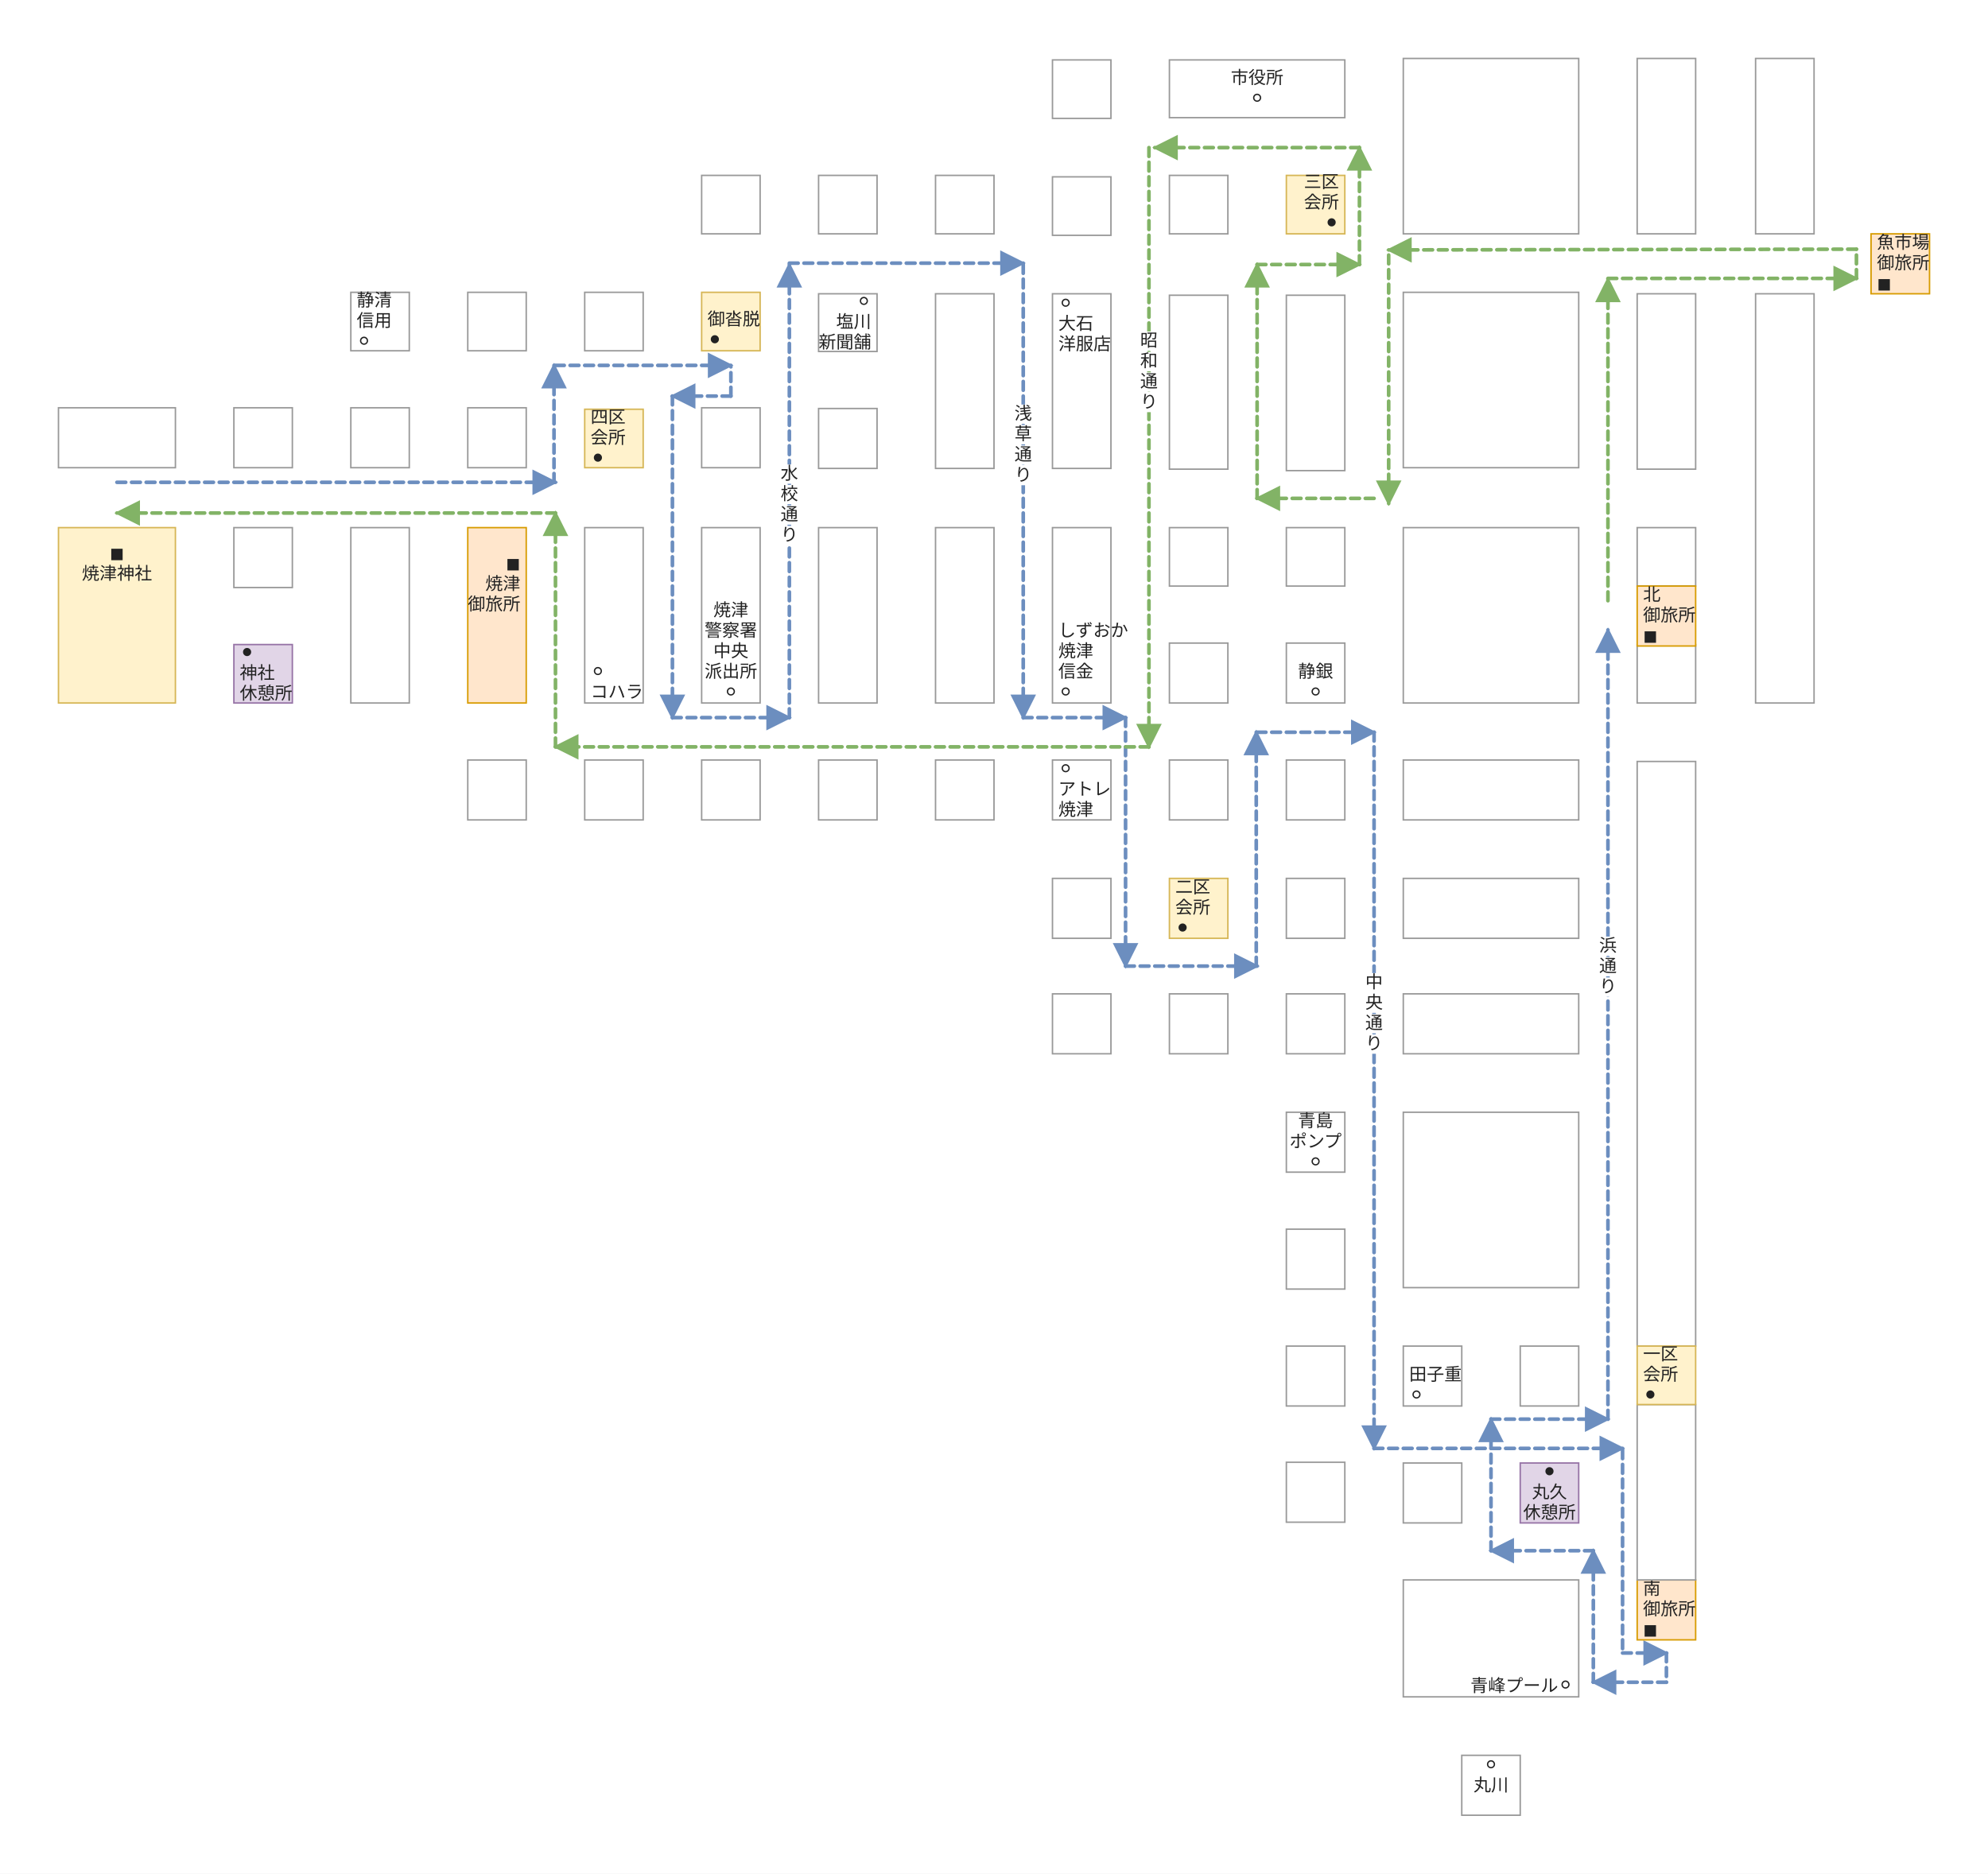
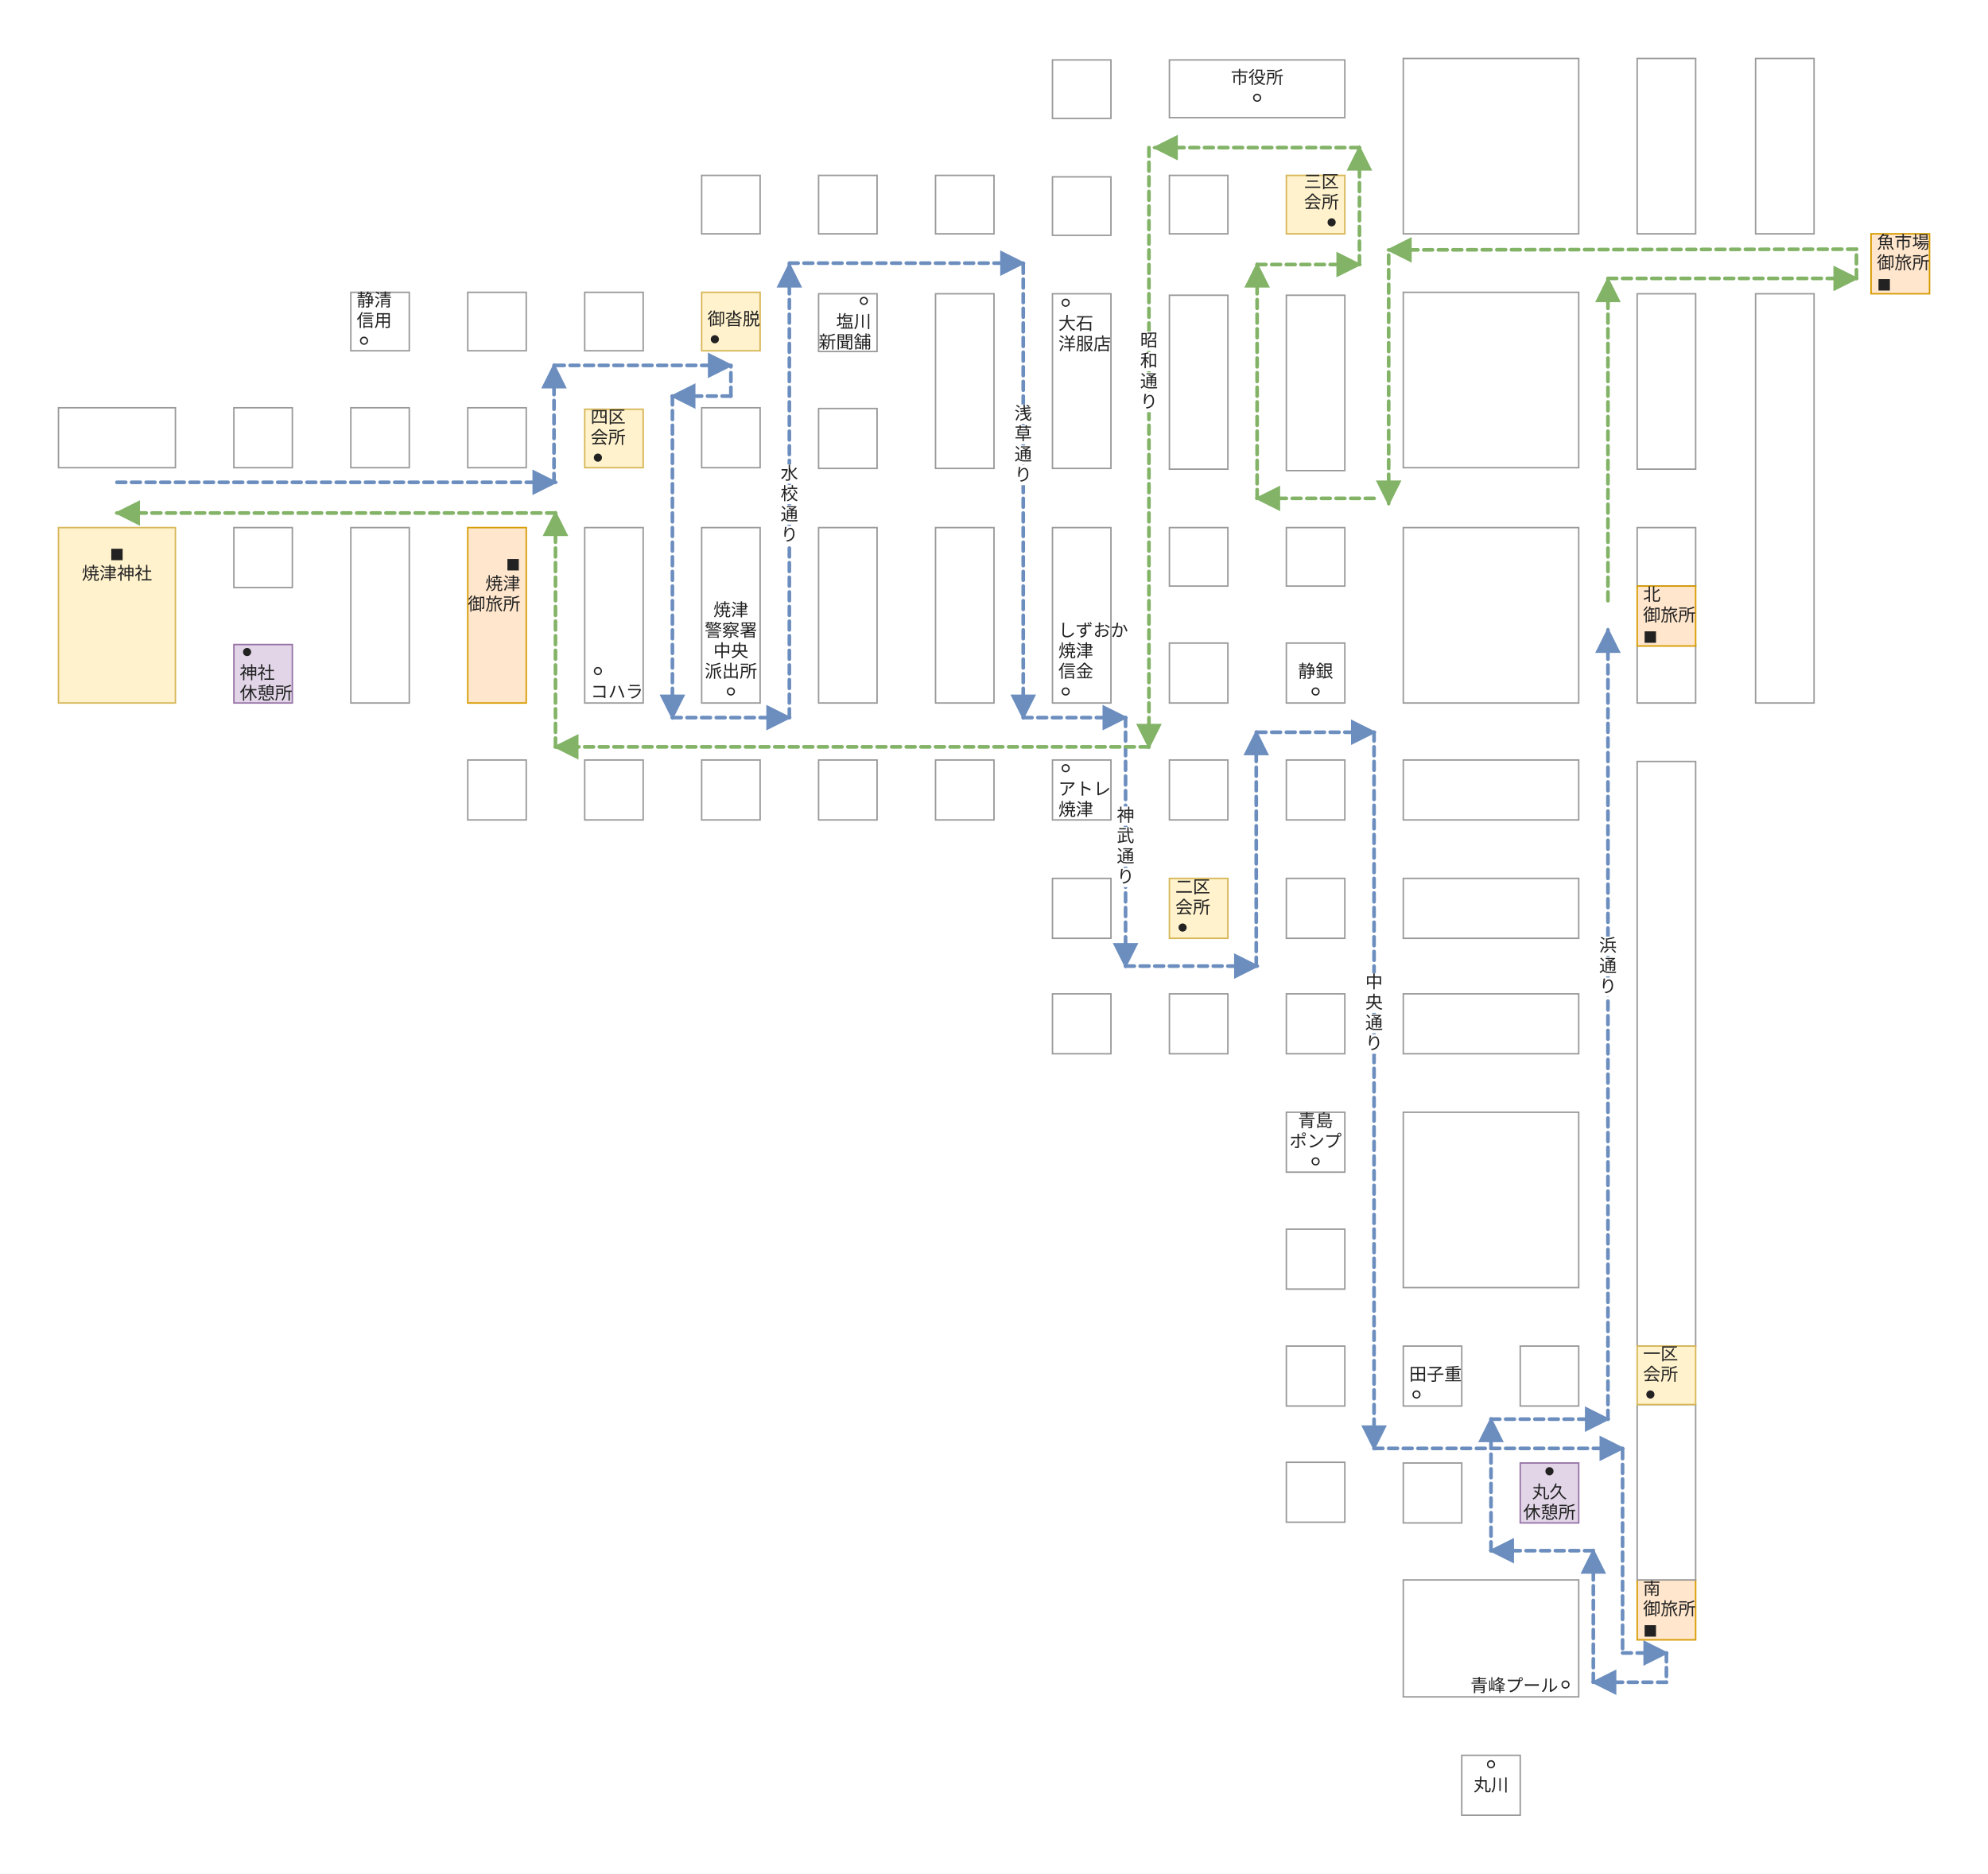
<svg xmlns="http://www.w3.org/2000/svg" viewBox="40.0 -121.0 1360.0 1282.0" width="1360" height="1282" font-family="sans-serif">
  <rect x="40.0" y="-121.0" width="1360.0" height="1282.0" fill="#ffffff" />
  <defs>
    <marker id="arrow-blue" viewBox="0 0 10 10" refX="9" refY="5" markerWidth="7" markerHeight="7" orient="auto-start-reverse">
      <path d="M0,0 L10,5 L0,10 z" fill="#6c8ebf" />
    </marker>
    <marker id="arrow-green" viewBox="0 0 10 10" refX="9" refY="5" markerWidth="7" markerHeight="7" orient="auto-start-reverse">
      <path d="M0,0 L10,5 L0,10 z" fill="#82b366" />
    </marker>
  </defs>
  <path d="M 120.0,209.0 L 420.0,209.0" fill="none" stroke="#6c8ebf" stroke-width="2.5" stroke-dasharray="6,4" marker-end="url(#arrow-blue)" stroke-linecap="round" stroke-linejoin="round" />
  <path d="M 419.0,209.0 L 419.0,129.0" fill="none" stroke="#6c8ebf" stroke-width="2.5" stroke-dasharray="6,4" marker-end="url(#arrow-blue)" stroke-linecap="round" stroke-linejoin="round" />
  <path d="M 420.0,129.0 L 540.0,129.0" fill="none" stroke="#6c8ebf" stroke-width="2.5" stroke-dasharray="6,4" marker-end="url(#arrow-blue)" stroke-linecap="round" stroke-linejoin="round" />
  <path d="M 500.0,150.0 L 500.0,370.0" fill="none" stroke="#6c8ebf" stroke-width="2.5" stroke-dasharray="6,4" marker-end="url(#arrow-blue)" stroke-linecap="round" stroke-linejoin="round" />
  <path d="M 500.0,370 L 580.0,370" fill="none" stroke="#6c8ebf" stroke-width="2.5" stroke-dasharray="6,4" marker-end="url(#arrow-blue)" stroke-linecap="round" stroke-linejoin="round" />
  <path d="M 580.0,370.0 L 580.0,60.0" fill="none" stroke="#6c8ebf" stroke-width="2.5" stroke-dasharray="6,4" marker-end="url(#arrow-blue)" stroke-linecap="round" stroke-linejoin="round" />
  <path d="M 580.0,59.05 L 740.0,59.05" fill="none" stroke="#6c8ebf" stroke-width="2.5" stroke-dasharray="6,4" marker-end="url(#arrow-blue)" stroke-linecap="round" stroke-linejoin="round" />
  <path d="M 740.0,60.0 L 740.0,370.0" fill="none" stroke="#6c8ebf" stroke-width="2.5" stroke-dasharray="6,4" marker-end="url(#arrow-blue)" stroke-linecap="round" stroke-linejoin="round" />
  <path d="M 740.0,370.0 L 810.0,370.0" fill="none" stroke="#6c8ebf" stroke-width="2.5" stroke-dasharray="6,4" marker-end="url(#arrow-blue)" stroke-linecap="round" stroke-linejoin="round" />
  <path d="M 810.0,370.0 L 810.0,540.0" fill="none" stroke="#6c8ebf" stroke-width="2.5" stroke-dasharray="6,4" marker-end="url(#arrow-blue)" stroke-linecap="round" stroke-linejoin="round" />
  <path d="M 810.0,540.0 L 900.0,540.0" fill="none" stroke="#6c8ebf" stroke-width="2.5" stroke-dasharray="6,4" marker-end="url(#arrow-blue)" stroke-linecap="round" stroke-linejoin="round" />
  <path d="M 899.41,540.0 L 899.41,380.0" fill="none" stroke="#6c8ebf" stroke-width="2.5" stroke-dasharray="6,4" marker-end="url(#arrow-blue)" stroke-linecap="round" stroke-linejoin="round" />
  <path d="M 540.0,150.0 L 500.0,150.0" fill="none" stroke="#6c8ebf" stroke-width="2.5" stroke-dasharray="6,4" marker-end="url(#arrow-blue)" stroke-linecap="round" stroke-linejoin="round" />
  <path d="M 540.0,150.0 L 540.0,130.0" fill="none" stroke="#6c8ebf" stroke-width="2.5" stroke-dasharray="6,4" stroke-linecap="round" stroke-linejoin="round" />
  <path d="M 900.0,380.0 L 980.0,380.0" fill="none" stroke="#6c8ebf" stroke-width="2.5" stroke-dasharray="6,4" marker-end="url(#arrow-blue)" stroke-linecap="round" stroke-linejoin="round" />
  <path d="M 980.0,380.0 L 980.0,870.0" fill="none" stroke="#6c8ebf" stroke-width="2.5" stroke-dasharray="6,4" marker-end="url(#arrow-blue)" stroke-linecap="round" stroke-linejoin="round" />
  <path d="M 980.0,870.0 L 1150.0,870.0" fill="none" stroke="#6c8ebf" stroke-width="2.5" stroke-dasharray="6,4" marker-end="url(#arrow-blue)" stroke-linecap="round" stroke-linejoin="round" />
  <path d="M 1150.0,871.0 L 1150.0,1010.0" fill="none" stroke="#6c8ebf" stroke-width="2.5" stroke-dasharray="6,4" stroke-linecap="round" stroke-linejoin="round" />
  <path d="M 1150.0,1010.0 L 1180.0,1010.0" fill="none" stroke="#6c8ebf" stroke-width="2.5" stroke-dasharray="6,4" marker-end="url(#arrow-blue)" stroke-linecap="round" stroke-linejoin="round" />
  <path d="M 1180.0,1010.0 L 1180.0,1030.0" fill="none" stroke="#6c8ebf" stroke-width="2.5" stroke-dasharray="6,4" stroke-linecap="round" stroke-linejoin="round" />
  <path d="M 1180.0,1030.0 L 1130.0,1030.0" fill="none" stroke="#6c8ebf" stroke-width="2.5" stroke-dasharray="6,4" marker-end="url(#arrow-blue)" stroke-linecap="round" stroke-linejoin="round" />
  <path d="M 1130.0,1030.0 L 1130.0,940.0" fill="none" stroke="#6c8ebf" stroke-width="2.5" stroke-dasharray="6,4" marker-end="url(#arrow-blue)" stroke-linecap="round" stroke-linejoin="round" />
  <path d="M 1130.0,940.0 L 1060.0,940.0" fill="none" stroke="#6c8ebf" stroke-width="2.5" stroke-dasharray="6,4" marker-end="url(#arrow-blue)" stroke-linecap="round" stroke-linejoin="round" />
  <path d="M 1060.0,940.0 L 1060.0,850.0" fill="none" stroke="#6c8ebf" stroke-width="2.5" stroke-dasharray="6,4" marker-end="url(#arrow-blue)" stroke-linecap="round" stroke-linejoin="round" />
  <path d="M 1060.0,850.0 L 1140.0,850.0" fill="none" stroke="#6c8ebf" stroke-width="2.5" stroke-dasharray="6,4" marker-end="url(#arrow-blue)" stroke-linecap="round" stroke-linejoin="round" />
  <path d="M 1140.0,850.0 L 1140.0,310.0" fill="none" stroke="#6c8ebf" stroke-width="2.5" stroke-dasharray="6,4" marker-end="url(#arrow-blue)" stroke-linecap="round" stroke-linejoin="round" />
  <path d="M 1140.0,290.0 L 1140.0,70.0" fill="none" stroke="#82b366" stroke-width="2.5" stroke-dasharray="6,4" marker-end="url(#arrow-green)" stroke-linecap="round" stroke-linejoin="round" />
  <path d="M 1140.0,69.5 L 1310.0,69.5" fill="none" stroke="#82b366" stroke-width="2.5" stroke-dasharray="6,4" marker-end="url(#arrow-green)" stroke-linecap="round" stroke-linejoin="round" />
  <path d="M 1310.0,69.5 L 1310.0,49.5" fill="none" stroke="#82b366" stroke-width="2.5" stroke-dasharray="6,4" stroke-linecap="round" stroke-linejoin="round" />
  <path d="M 1310.0,49.5 L 990.0,50.0" fill="none" stroke="#82b366" stroke-width="2.5" stroke-dasharray="6,4" marker-end="url(#arrow-green)" stroke-linecap="round" stroke-linejoin="round" />
  <path d="M 990.0,53.5 L 990.0,223.5" fill="none" stroke="#82b366" stroke-width="2.5" stroke-dasharray="6,4" marker-end="url(#arrow-green)" stroke-linecap="round" stroke-linejoin="round" />
  <path d="M 980.0,220.0 L 900.0,220.0" fill="none" stroke="#82b366" stroke-width="2.5" stroke-dasharray="6,4" marker-end="url(#arrow-green)" stroke-linecap="round" stroke-linejoin="round" />
  <path d="M 900.0,220.0 L 900.0,60.0" fill="none" stroke="#82b366" stroke-width="2.5" stroke-dasharray="6,4" marker-end="url(#arrow-green)" stroke-linecap="round" stroke-linejoin="round" />
  <path d="M 900.0,60.0 L 970.0,60.0" fill="none" stroke="#82b366" stroke-width="2.5" stroke-dasharray="6,4" marker-end="url(#arrow-green)" stroke-linecap="round" stroke-linejoin="round" />
  <path d="M 970.0,60.0 L 970.0,-20.0" fill="none" stroke="#82b366" stroke-width="2.5" stroke-dasharray="6,4" marker-end="url(#arrow-green)" stroke-linecap="round" stroke-linejoin="round" />
  <path d="M 970.0,-20.0 L 830.0,-20.0" fill="none" stroke="#82b366" stroke-width="2.5" stroke-dasharray="6,4" marker-end="url(#arrow-green)" stroke-linecap="round" stroke-linejoin="round" />
  <path d="M 826.0,-20.0 L 826.0,390.0" fill="none" stroke="#82b366" stroke-width="2.5" stroke-dasharray="6,4" marker-end="url(#arrow-green)" stroke-linecap="round" stroke-linejoin="round" />
  <path d="M 826.0,390.0 L 420.0,390.0" fill="none" stroke="#82b366" stroke-width="2.5" stroke-dasharray="6,4" marker-end="url(#arrow-green)" stroke-linecap="round" stroke-linejoin="round" />
  <path d="M 420.0,390.0 L 420.0,230.0" fill="none" stroke="#82b366" stroke-width="2.5" stroke-dasharray="6,4" marker-end="url(#arrow-green)" stroke-linecap="round" stroke-linejoin="round" />
  <path d="M 420.0,230.0 L 120.0,230.0" fill="none" stroke="#82b366" stroke-width="2.5" stroke-dasharray="6,4" marker-end="url(#arrow-green)" stroke-linecap="round" stroke-linejoin="round" />
  <rect x="80.0" y="240.0" width="80.0" height="120.0" fill="#fff2cc" stroke="#d6b656" stroke-width="1" />
  <text x="120.0" y="261.5" font-size="12" text-anchor="middle" fill="#222222">◼️</text>
  <text x="120.0" y="275.5" font-size="12" text-anchor="middle" fill="#222222">焼津神社</text>
  <rect x="200.0" y="240.0" width="40.0" height="41.0" fill="#ffffff" stroke="#999999" stroke-width="1" />
  <rect x="200.0" y="320.0" width="40.0" height="40.0" fill="#e1d5e7" stroke="#9673a6" stroke-width="1" />
  <text x="204.0" y="329.5" font-size="12" text-anchor="start" fill="#222222">⚫︎</text>
  <text x="204.0" y="343.5" font-size="12" text-anchor="start" fill="#222222">神社</text>
  <text x="204.0" y="357.5" font-size="12" text-anchor="start" fill="#222222">休憩所</text>
  <rect x="280.0" y="240.0" width="40.0" height="120.0" fill="#ffffff" stroke="#999999" stroke-width="1" />
  <rect x="360.0" y="240.0" width="40.0" height="120.0" fill="#ffe6cc" stroke="#d79b00" stroke-width="1" />
  <text x="396.0" y="268.5" font-size="12" text-anchor="end" fill="#222222">◼️</text>
  <text x="396.0" y="282.5" font-size="12" text-anchor="end" fill="#222222">焼津</text>
  <text x="396.0" y="296.5" font-size="12" text-anchor="end" fill="#222222">御旅所</text>
  <rect x="440.0" y="159.0" width="40.0" height="40.0" fill="#fff2cc" stroke="#d6b656" stroke-width="1" />
  <text x="444.0" y="168.5" font-size="12" text-anchor="start" fill="#222222">四区</text>
  <text x="444.0" y="182.5" font-size="12" text-anchor="start" fill="#222222">会所</text>
  <text x="444.0" y="196.5" font-size="12" text-anchor="start" fill="#222222">⚫︎</text>
  <rect x="520.0" y="79.0" width="40.0" height="40.0" fill="#fff2cc" stroke="#d6b656" stroke-width="1" />
  <text x="524.0" y="101.5" font-size="12" text-anchor="start" fill="#222222">御沓脱</text>
  <text x="524.0" y="115.5" font-size="12" text-anchor="start" fill="#222222">⚫︎</text>
  <rect x="440.0" y="240.0" width="40.0" height="120.0" fill="#ffffff" stroke="#999999" stroke-width="1" />
  <text x="444.0" y="342.5" font-size="12" text-anchor="start" fill="#222222">⚪︎</text>
  <text x="444.0" y="356.5" font-size="12" text-anchor="start" fill="#222222">コハラ</text>
  <rect x="520.0" y="158.0" width="40.0" height="41.0" fill="#ffffff" stroke="#999999" stroke-width="1" />
  <rect x="520.0" y="240.0" width="40.0" height="120.0" fill="#ffffff" stroke="#999999" stroke-width="1" />
  <text x="540.0" y="300.5" font-size="12" text-anchor="middle" fill="#222222">焼津</text>
  <text x="540.0" y="314.5" font-size="12" text-anchor="middle" fill="#222222">警察署</text>
  <text x="540.0" y="328.5" font-size="12" text-anchor="middle" fill="#222222">中央</text>
  <text x="540.0" y="342.5" font-size="12" text-anchor="middle" fill="#222222">派出所</text>
  <text x="540.0" y="356.5" font-size="12" text-anchor="middle" fill="#222222">⚪︎</text>
  <rect x="600.0" y="240.0" width="40.0" height="120.0" fill="#ffffff" stroke="#999999" stroke-width="1" />
  <rect x="572.3" y="196.794" width="15.4" height="13.2" fill="#ffffff" />
  <text x="580.0" y="206.994" font-size="12" text-anchor="middle" fill="#222222">水</text>
  <rect x="572.3" y="210.794" width="15.4" height="13.2" fill="#ffffff" />
  <text x="580.0" y="220.994" font-size="12" text-anchor="middle" fill="#222222">校</text>
  <rect x="572.3" y="224.794" width="15.4" height="13.2" fill="#ffffff" />
  <text x="580.0" y="234.994" font-size="12" text-anchor="middle" fill="#222222">通</text>
  <rect x="572.3" y="238.794" width="15.4" height="13.2" fill="#ffffff" />
  <text x="580.0" y="248.994" font-size="12" text-anchor="middle" fill="#222222">り</text>
  <rect x="600.0" y="80.0" width="40.0" height="39.5" fill="#ffffff" stroke="#999999" stroke-width="1" />
  <text x="636.0" y="89.25" font-size="12" text-anchor="end" fill="#222222">⚪︎</text>
  <text x="636.0" y="103.25" font-size="12" text-anchor="end" fill="#222222">塩川</text>
  <text x="636.0" y="117.25" font-size="12" text-anchor="end" fill="#222222">新聞舗</text>
  <rect x="680.0" y="80.0" width="40.0" height="119.5" fill="#ffffff" stroke="#999999" stroke-width="1" />
  <rect x="732.3" y="155.797" width="15.4" height="13.2" fill="#ffffff" />
  <text x="740.0" y="165.996" font-size="12" text-anchor="middle" fill="#222222">浅</text>
  <rect x="732.3" y="169.797" width="15.4" height="13.2" fill="#ffffff" />
  <text x="740.0" y="179.996" font-size="12" text-anchor="middle" fill="#222222">草</text>
  <rect x="732.3" y="183.797" width="15.4" height="13.2" fill="#ffffff" />
  <text x="740.0" y="193.996" font-size="12" text-anchor="middle" fill="#222222">通</text>
  <rect x="732.3" y="197.797" width="15.4" height="13.2" fill="#ffffff" />
  <text x="740.0" y="207.996" font-size="12" text-anchor="middle" fill="#222222">り</text>
  <rect x="760.0" y="80.0" width="40.0" height="119.5" fill="#ffffff" stroke="#999999" stroke-width="1" />
  <text x="764.0" y="90.5" font-size="12" text-anchor="start" fill="#222222">⚪︎</text>
  <text x="764.0" y="104.5" font-size="12" text-anchor="start" fill="#222222">大石</text>
  <text x="764.0" y="118.5" font-size="12" text-anchor="start" fill="#222222">洋服店</text>
  <rect x="600.0" y="158.5" width="40.0" height="41.0" fill="#ffffff" stroke="#999999" stroke-width="1" />
  <rect x="760.0" y="240.0" width="40.0" height="120.0" fill="#ffffff" stroke="#999999" stroke-width="1" />
  <text x="764.0" y="314.5" font-size="12" text-anchor="start" fill="#222222">しずおか</text>
  <text x="764.0" y="328.5" font-size="12" text-anchor="start" fill="#222222">焼津</text>
  <text x="764.0" y="342.5" font-size="12" text-anchor="start" fill="#222222">信金</text>
  <text x="764.0" y="356.5" font-size="12" text-anchor="start" fill="#222222">⚪︎</text>
  <rect x="840.0" y="240.0" width="40.0" height="40.0" fill="#ffffff" stroke="#999999" stroke-width="1" />
  <rect x="840.0" y="319.0" width="40.0" height="41.0" fill="#ffffff" stroke="#999999" stroke-width="1" />
  <rect x="760.0" y="399.0" width="40.0" height="41.0" fill="#ffffff" stroke="#999999" stroke-width="1" />
  <text x="764.0" y="409.0" font-size="12" text-anchor="start" fill="#222222">⚪︎</text>
  <text x="764.0" y="423.0" font-size="12" text-anchor="start" fill="#222222">アトレ</text>
  <text x="764.0" y="437.0" font-size="12" text-anchor="start" fill="#222222">焼津</text>
  <rect x="680.0" y="240.0" width="40.0" height="120.0" fill="#ffffff" stroke="#999999" stroke-width="1" />
  <rect x="840.0" y="399.0" width="40.0" height="41.0" fill="#ffffff" stroke="#999999" stroke-width="1" />
  <rect x="840.0" y="480.0" width="40.0" height="41.0" fill="#fff2cc" stroke="#d6b656" stroke-width="1" />
  <text x="844.0" y="490.0" font-size="12" text-anchor="start" fill="#222222">二区</text>
  <text x="844.0" y="504.0" font-size="12" text-anchor="start" fill="#222222">会所</text>
  <text x="844.0" y="518.0" font-size="12" text-anchor="start" fill="#222222">⚫︎</text>
+   <rect x="802.3" y="430.799" width="15.4" height="13.2" fill="#ffffff" />
+   <text x="810.0" y="440.999" font-size="12" text-anchor="middle" fill="#222222">神</text>
+   <rect x="802.3" y="444.799" width="15.4" height="13.2" fill="#ffffff" />
+   <text x="810.0" y="454.999" font-size="12" text-anchor="middle" fill="#222222">武</text>
+   <rect x="802.3" y="458.799" width="15.4" height="13.2" fill="#ffffff" />
+   <text x="810.0" y="468.999" font-size="12" text-anchor="middle" fill="#222222">通</text>
+   <rect x="802.3" y="472.799" width="15.4" height="13.2" fill="#ffffff" />
+   <text x="810.0" y="482.999" font-size="12" text-anchor="middle" fill="#222222">り</text>
  <rect x="920.0" y="399.0" width="40.0" height="41.0" fill="#ffffff" stroke="#999999" stroke-width="1" />
  <rect x="920.0" y="480.0" width="40.0" height="41.0" fill="#ffffff" stroke="#999999" stroke-width="1" />
  <rect x="1000.0" y="399.0" width="120.0" height="41.0" fill="#ffffff" stroke="#999999" stroke-width="1" />
  <rect x="1000.0" y="480.0" width="120.0" height="41.0" fill="#ffffff" stroke="#999999" stroke-width="1" />
  <rect x="972.3" y="544.792" width="15.4" height="13.2" fill="#ffffff" />
  <text x="980.0" y="554.992" font-size="12" text-anchor="middle" fill="#222222">中</text>
  <rect x="972.3" y="558.792" width="15.4" height="13.2" fill="#ffffff" />
  <text x="980.0" y="568.992" font-size="12" text-anchor="middle" fill="#222222">央</text>
  <rect x="972.3" y="572.792" width="15.4" height="13.2" fill="#ffffff" />
  <text x="980.0" y="582.992" font-size="12" text-anchor="middle" fill="#222222">通</text>
  <rect x="972.3" y="586.792" width="15.4" height="13.2" fill="#ffffff" />
  <text x="980.0" y="596.992" font-size="12" text-anchor="middle" fill="#222222">り</text>
  <rect x="1000.0" y="559.0" width="120.0" height="41.0" fill="#ffffff" stroke="#999999" stroke-width="1" />
  <rect x="920.0" y="640.0" width="40.0" height="41.0" fill="#ffffff" stroke="#999999" stroke-width="1" />
  <text x="940.0" y="650.0" font-size="12" text-anchor="middle" fill="#222222">青島</text>
  <text x="940.0" y="664.0" font-size="12" text-anchor="middle" fill="#222222">ポンプ</text>
  <text x="940.0" y="678.0" font-size="12" text-anchor="middle" fill="#222222">⚪︎</text>
  <rect x="920.0" y="559.0" width="40.0" height="41.0" fill="#ffffff" stroke="#999999" stroke-width="1" />
  <rect x="920.0" y="720.0" width="40.0" height="41.0" fill="#ffffff" stroke="#999999" stroke-width="1" />
  <rect x="920.0" y="800.0" width="40.0" height="41.0" fill="#ffffff" stroke="#999999" stroke-width="1" />
  <rect x="1000.0" y="800.0" width="40.0" height="41.0" fill="#ffffff" stroke="#999999" stroke-width="1" />
  <text x="1004.0" y="823.5" font-size="12" text-anchor="start" fill="#222222">田子重</text>
  <text x="1004.0" y="837.5" font-size="12" text-anchor="start" fill="#222222">⚪︎</text>
  <rect x="1000.0" y="640.0" width="120.0" height="120.0" fill="#ffffff" stroke="#999999" stroke-width="1" />
  <rect x="1000.0" y="880.0" width="40.0" height="41.0" fill="#ffffff" stroke="#999999" stroke-width="1" />
  <rect x="1080.0" y="880.0" width="40.0" height="41.0" fill="#e1d5e7" stroke="#9673a6" stroke-width="1" />
  <text x="1100.0" y="890.0" font-size="12" text-anchor="middle" fill="#222222">⚫︎</text>
  <text x="1100.0" y="904.0" font-size="12" text-anchor="middle" fill="#222222">丸久</text>
  <text x="1100.0" y="918.0" font-size="12" text-anchor="middle" fill="#222222">休憩所</text>
  <rect x="1080.0" y="800.0" width="40.0" height="41.0" fill="#ffffff" stroke="#999999" stroke-width="1" />
  <rect x="1000.0" y="960.0" width="120.0" height="80.0" fill="#ffffff" stroke="#999999" stroke-width="1" />
  <text x="1116.0" y="1036.5" font-size="12" text-anchor="end" fill="#222222">青峰プール⚪︎</text>
  <rect x="1160.0" y="960.0" width="40.0" height="41.0" fill="#ffe6cc" stroke="#d79b00" stroke-width="1" />
  <text x="1164.0" y="970.0" font-size="12" text-anchor="start" fill="#222222">南</text>
  <text x="1164.0" y="984.0" font-size="12" text-anchor="start" fill="#222222">御旅所</text>
  <text x="1164.0" y="998.0" font-size="12" text-anchor="start" fill="#222222">◼️</text>
  <rect x="1132.3" y="519.8" width="15.4" height="13.2" fill="#ffffff" />
  <text x="1140.0" y="530.0" font-size="12" text-anchor="middle" fill="#222222">浜</text>
  <rect x="1132.3" y="533.8" width="15.4" height="13.2" fill="#ffffff" />
  <text x="1140.0" y="544.0" font-size="12" text-anchor="middle" fill="#222222">通</text>
  <rect x="1132.3" y="547.8" width="15.4" height="13.2" fill="#ffffff" />
  <text x="1140.0" y="558.0" font-size="12" text-anchor="middle" fill="#222222">り</text>
  <rect x="1040.0" y="1080.0" width="40.0" height="41.0" fill="#ffffff" stroke="#999999" stroke-width="1" />
  <text x="1060.0" y="1090.5" font-size="12" text-anchor="middle" fill="#222222">⚪︎</text>
  <text x="1060.0" y="1104.5" font-size="12" text-anchor="middle" fill="#222222">丸川</text>
  <rect x="1160.0" y="240.0" width="40.0" height="40.0" fill="#ffffff" stroke="#999999" stroke-width="1" />
  <rect x="1160.0" y="320.0" width="40.0" height="40.0" fill="#ffffff" stroke="#999999" stroke-width="1" />
  <rect x="1160.0" y="280.0" width="40.0" height="41.0" fill="#ffe6cc" stroke="#d79b00" stroke-width="1" />
  <text x="1164.0" y="290.0" font-size="12" text-anchor="start" fill="#222222">北</text>
  <text x="1164.0" y="304.0" font-size="12" text-anchor="start" fill="#222222">御旅所</text>
  <text x="1164.0" y="318.0" font-size="12" text-anchor="start" fill="#222222">◼️</text>
  <rect x="1160.0" y="80.0" width="40.0" height="120.0" fill="#ffffff" stroke="#999999" stroke-width="1" />
  <rect x="1241.0" y="80.0" width="40.0" height="280.0" fill="#ffffff" stroke="#999999" stroke-width="1" />
  <rect x="1320.0" y="39.0" width="40.0" height="41.0" fill="#ffe6cc" stroke="#d79b00" stroke-width="1" />
  <text x="1324.0" y="49.0" font-size="12" text-anchor="start" fill="#222222">魚市場</text>
  <text x="1324.0" y="63.0" font-size="12" text-anchor="start" fill="#222222">御旅所</text>
  <text x="1324.0" y="77.0" font-size="12" text-anchor="start" fill="#222222">◼️</text>
  <rect x="920.0" y="81.0" width="40.0" height="120.0" fill="#ffffff" stroke="#999999" stroke-width="1" />
  <rect x="840.0" y="81.0" width="40.0" height="119.0" fill="#ffffff" stroke="#999999" stroke-width="1" />
  <rect x="818.3" y="105.804" width="15.4" height="13.2" fill="#ffffff" />
  <text x="826.0" y="116.004" font-size="12" text-anchor="middle" fill="#222222">昭</text>
  <rect x="818.3" y="119.804" width="15.4" height="13.2" fill="#ffffff" />
  <text x="826.0" y="130.004" font-size="12" text-anchor="middle" fill="#222222">和</text>
  <rect x="818.3" y="133.804" width="15.4" height="13.2" fill="#ffffff" />
  <text x="826.0" y="144.004" font-size="12" text-anchor="middle" fill="#222222">通</text>
  <rect x="818.3" y="147.804" width="15.4" height="13.2" fill="#ffffff" />
  <text x="826.0" y="158.004" font-size="12" text-anchor="middle" fill="#222222">り</text>
  <rect x="920.0" y="-1.0" width="40.0" height="40.0" fill="#fff2cc" stroke="#d6b656" stroke-width="1" />
  <text x="956.0" y="7.5" font-size="12" text-anchor="end" fill="#222222">三区</text>
  <text x="956.0" y="21.5" font-size="12" text-anchor="end" fill="#222222">会所</text>
  <text x="956.0" y="35.5" font-size="12" text-anchor="end" fill="#222222">⚫︎</text>
  <rect x="1000.0" y="240.0" width="120.0" height="120.0" fill="#ffffff" stroke="#999999" stroke-width="1" />
  <rect x="920.0" y="319.0" width="40.0" height="41.0" fill="#ffffff" stroke="#999999" stroke-width="1" />
  <text x="940.0" y="342.5" font-size="12" text-anchor="middle" fill="#222222">静銀</text>
  <text x="940.0" y="356.5" font-size="12" text-anchor="middle" fill="#222222">⚪︎</text>
  <rect x="920.0" y="240.0" width="40.0" height="40.0" fill="#ffffff" stroke="#999999" stroke-width="1" />
  <rect x="1160.0" y="840.0" width="40.0" height="120.0" fill="#ffffff" stroke="#999999" stroke-width="1" />
  <rect x="1160.0" y="400.0" width="40.0" height="400.0" fill="#ffffff" stroke="#999999" stroke-width="1" />
  <rect x="1160.0" y="800.0" width="40.0" height="40.0" fill="#fff2cc" stroke="#d6b656" stroke-width="1" />
  <text x="1164.0" y="809.5" font-size="12" text-anchor="start" fill="#222222">一区</text>
  <text x="1164.0" y="823.5" font-size="12" text-anchor="start" fill="#222222">会所</text>
  <text x="1164.0" y="837.5" font-size="12" text-anchor="start" fill="#222222">⚫︎</text>
  <rect x="1000.0" y="79.0" width="120.0" height="120.0" fill="#ffffff" stroke="#999999" stroke-width="1" />
  <rect x="840.0" y="559.0" width="40.0" height="41.0" fill="#ffffff" stroke="#999999" stroke-width="1" />
  <rect x="920.0" y="879.5" width="40.0" height="41.0" fill="#ffffff" stroke="#999999" stroke-width="1" />
  <rect x="680.0" y="399.0" width="40.0" height="41.0" fill="#ffffff" stroke="#999999" stroke-width="1" />
  <rect x="600.0" y="399.0" width="40.0" height="41.0" fill="#ffffff" stroke="#999999" stroke-width="1" />
  <rect x="520.0" y="399.0" width="40.0" height="41.0" fill="#ffffff" stroke="#999999" stroke-width="1" />
  <rect x="440.0" y="399.0" width="40.0" height="41.0" fill="#ffffff" stroke="#999999" stroke-width="1" />
  <rect x="360.0" y="399.0" width="40.0" height="41.0" fill="#ffffff" stroke="#999999" stroke-width="1" />
  <rect x="80.0" y="158.0" width="80.0" height="41.0" fill="#ffffff" stroke="#999999" stroke-width="1" />
  <rect x="200.0" y="158.0" width="40.0" height="41.0" fill="#ffffff" stroke="#999999" stroke-width="1" />
  <rect x="280.0" y="158.0" width="40.0" height="41.0" fill="#ffffff" stroke="#999999" stroke-width="1" />
  <rect x="360.0" y="158.0" width="40.0" height="41.0" fill="#ffffff" stroke="#999999" stroke-width="1" />
  <rect x="1241.0" y="-81.0" width="40.0" height="120.0" fill="#ffffff" stroke="#999999" stroke-width="1" />
  <rect x="1160.0" y="-81.0" width="40.0" height="120.0" fill="#ffffff" stroke="#999999" stroke-width="1" />
  <rect x="1000.0" y="-81.0" width="120.0" height="120.0" fill="#ffffff" stroke="#999999" stroke-width="1" />
  <rect x="840.0" y="-80.0" width="120.0" height="39.5" fill="#ffffff" stroke="#999999" stroke-width="1" />
  <text x="900.0" y="-63.75" font-size="12" text-anchor="middle" fill="#222222">市役所</text>
  <text x="900.0" y="-49.75" font-size="12" text-anchor="middle" fill="#222222">⚪︎</text>
  <rect x="760.0" y="0.0" width="40.0" height="40.0" fill="#ffffff" stroke="#999999" stroke-width="1" />
  <rect x="760.0" y="480.0" width="40.0" height="41.0" fill="#ffffff" stroke="#999999" stroke-width="1" />
  <rect x="760.0" y="559.0" width="40.0" height="41.0" fill="#ffffff" stroke="#999999" stroke-width="1" />
  <rect x="680.0" y="-1.0" width="40.0" height="40.0" fill="#ffffff" stroke="#999999" stroke-width="1" />
  <rect x="600.0" y="-1.0" width="40.0" height="40.0" fill="#ffffff" stroke="#999999" stroke-width="1" />
  <rect x="760.0" y="-80.0" width="40.0" height="40.0" fill="#ffffff" stroke="#999999" stroke-width="1" />
  <rect x="520.0" y="-1.0" width="40.0" height="40.0" fill="#ffffff" stroke="#999999" stroke-width="1" />
  <rect x="440.0" y="79.0" width="40.0" height="40.0" fill="#ffffff" stroke="#999999" stroke-width="1" />
  <rect x="360.0" y="79.0" width="40.0" height="40.0" fill="#ffffff" stroke="#999999" stroke-width="1" />
  <rect x="280.0" y="79.0" width="40.0" height="40.0" fill="#ffffff" stroke="#999999" stroke-width="1" />
  <text x="284.0" y="88.5" font-size="12" text-anchor="start" fill="#222222">静清</text>
  <text x="284.0" y="102.5" font-size="12" text-anchor="start" fill="#222222">信用</text>
  <text x="284.0" y="116.5" font-size="12" text-anchor="start" fill="#222222">⚪︎</text>
  <rect x="840.0" y="-1.0" width="40.0" height="40.0" fill="#ffffff" stroke="#999999" stroke-width="1" />
</svg>
